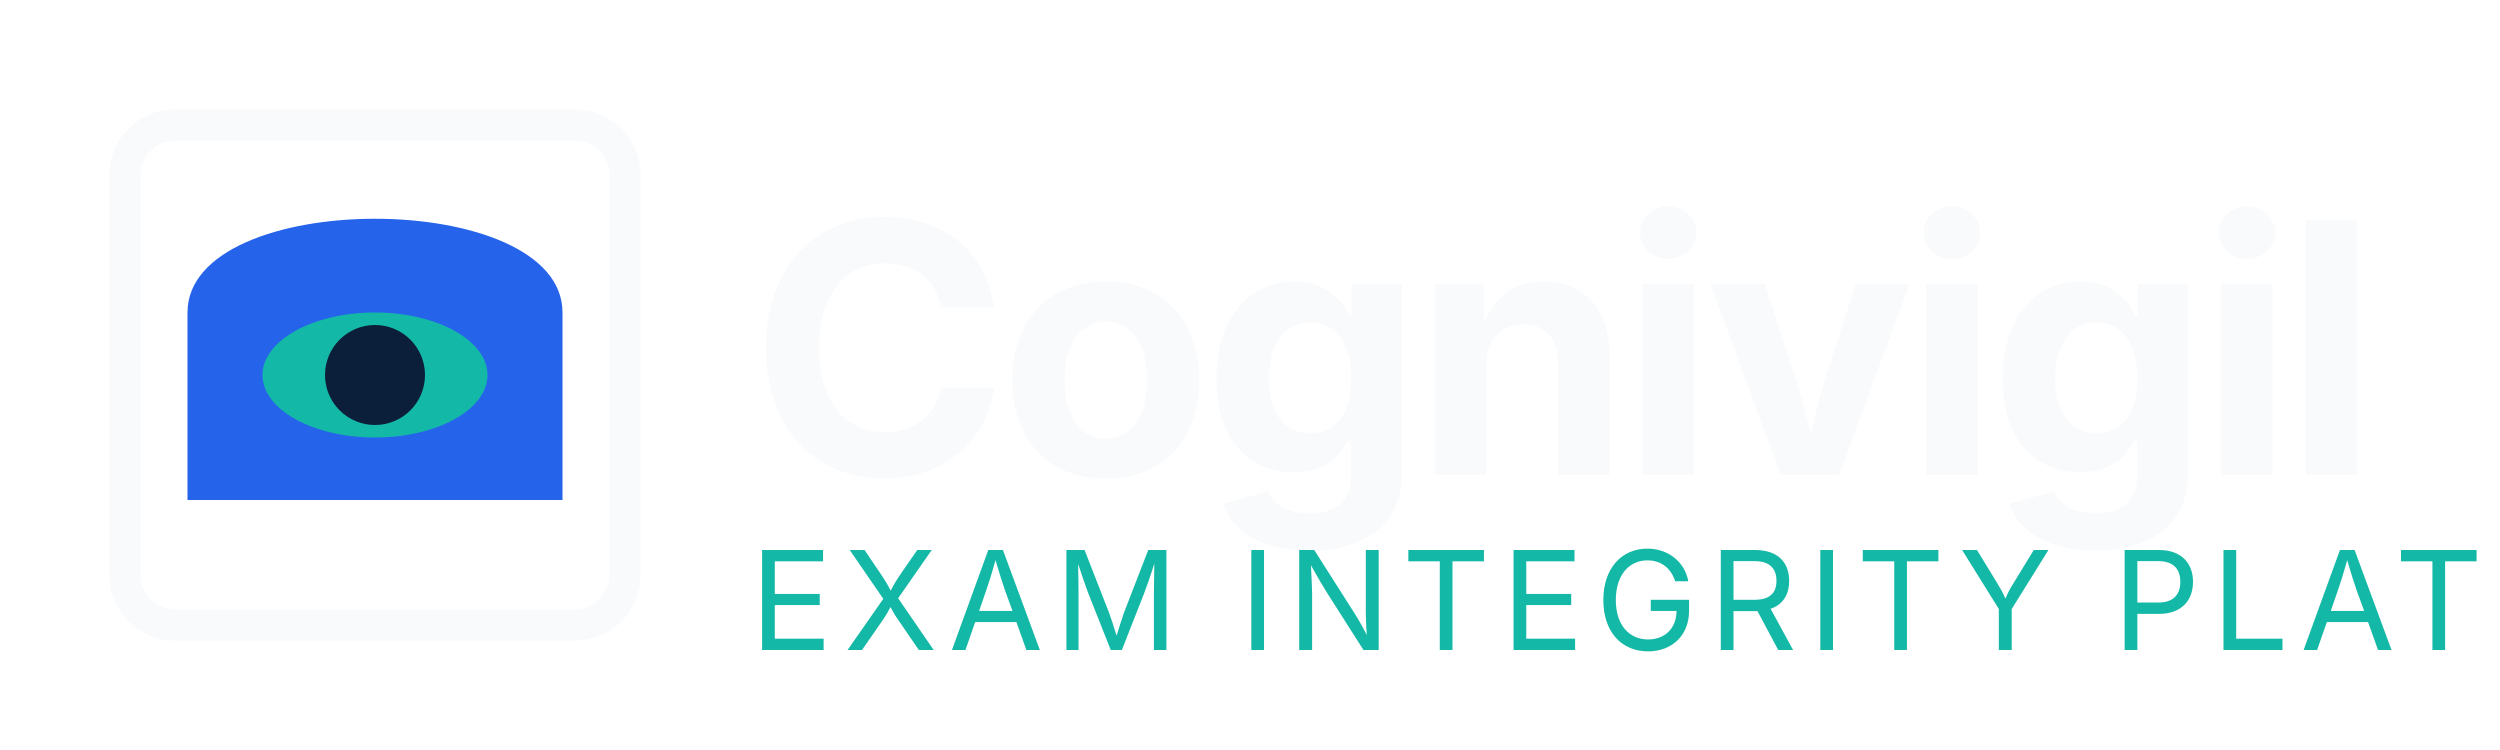
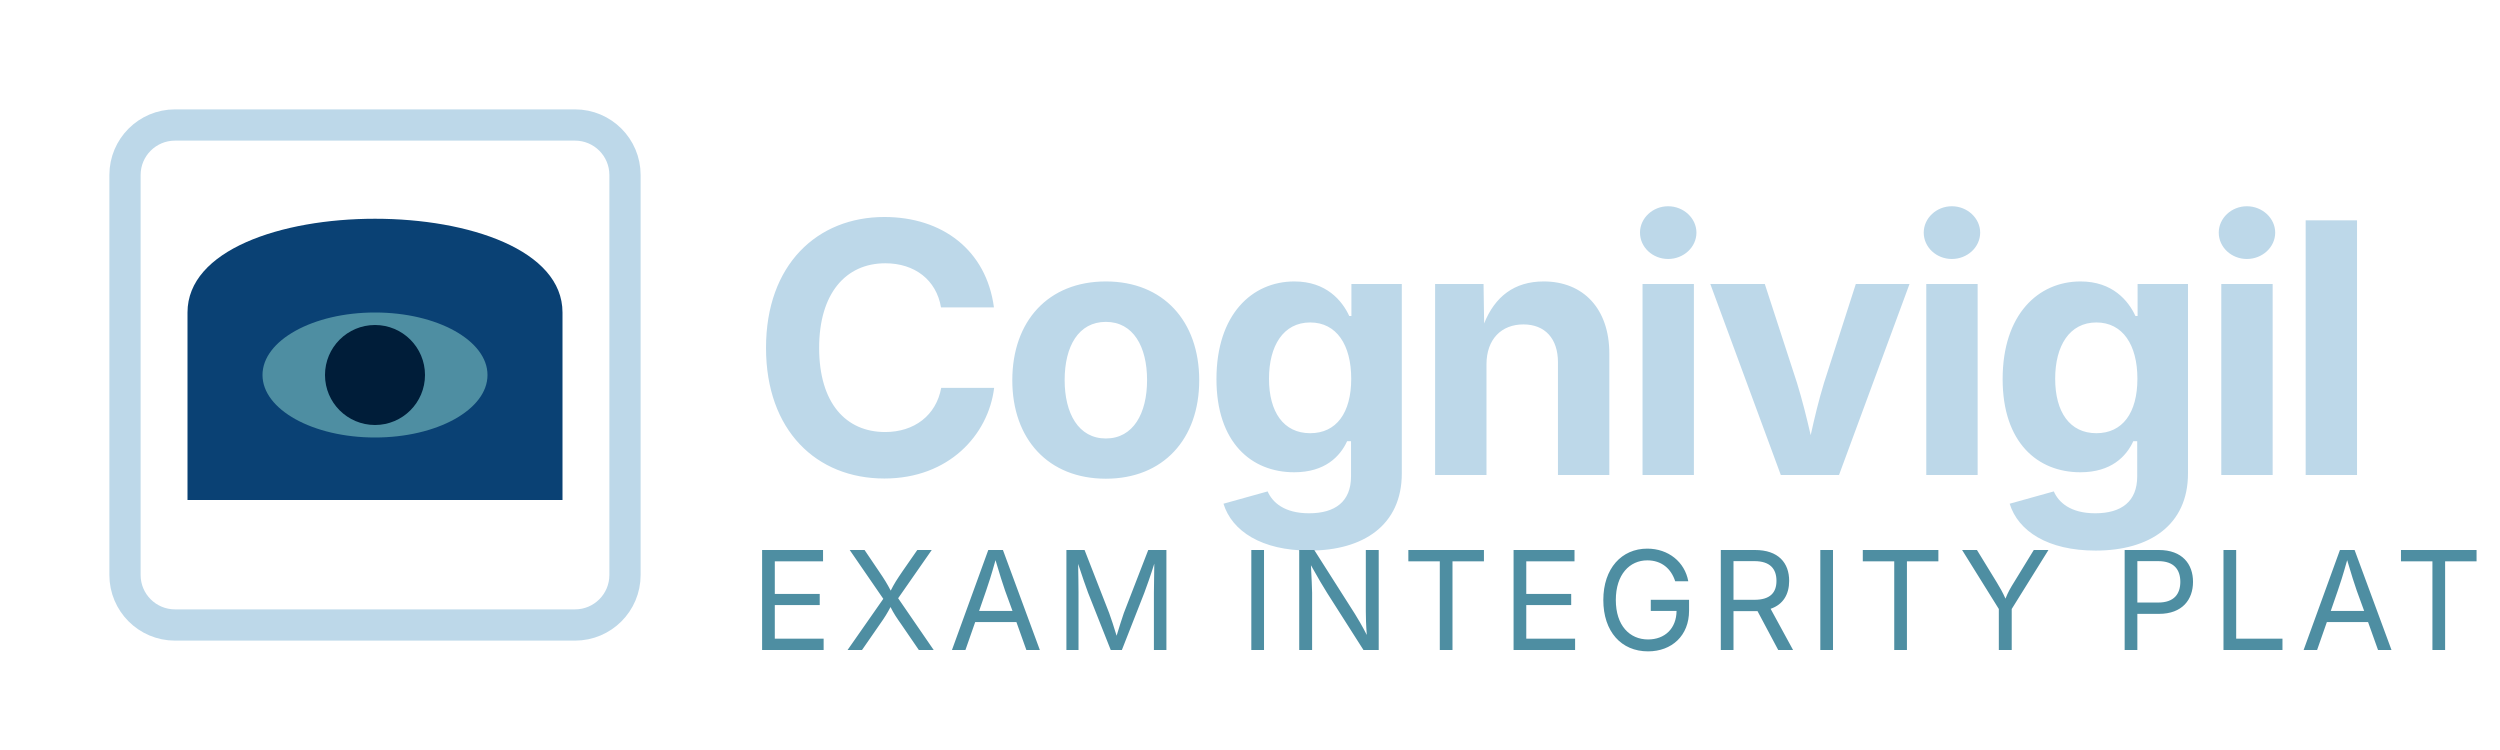
<svg xmlns="http://www.w3.org/2000/svg" width="200" height="60" viewBox="0 0 200 60">
-   <rect x="10" y="10" width="40" height="40" rx="4" fill="none" stroke="#F8FAFC" stroke-width="2.5" />
-   <path d="M15 25 C 15 15, 45 15, 45 25 L 45 40 L 15 40 Z" fill="#2563EB" />
-   <ellipse cx="30" cy="30" rx="9" ry="5" fill="#14B8A6" />
-   <circle cx="30" cy="30" r="4" fill="#0B1F3B" />
-   <text x="60" y="38" font-family="Inter, sans-serif" font-weight="700" font-size="28" fill="#F8FAFC" letter-spacing="-0.03em">Cognivigil</text>
-   <text x="60" y="52" font-family="Inter, sans-serif" font-weight="400" font-size="11" fill="#14B8A6" letter-spacing="0.08em" text-transform="uppercase">EXAM INTEGRITY PLATFORM</text>
+   <rect x="10" y="10" width="40" height="40" rx="4" fill="none" stroke="#BDD8E9" stroke-width="2.5" />
+   <path d="M15 25 C 15 15, 45 15, 45 25 L 45 40 L 15 40 Z" fill="#0A4174" />
+   <ellipse cx="30" cy="30" rx="9" ry="5" fill="#4E8EA2" />
+   <circle cx="30" cy="30" r="4" fill="#001D39" />
+   <text x="60" y="38" font-family="Inter, sans-serif" font-weight="700" font-size="28" fill="#BDD8E9" letter-spacing="-0.03em">Cognivigil</text>
+   <text x="60" y="52" font-family="Inter, sans-serif" font-weight="400" font-size="11" fill="#4E8EA2" letter-spacing="0.08em" text-transform="uppercase">EXAM INTEGRITY PLATFORM</text>
</svg>
